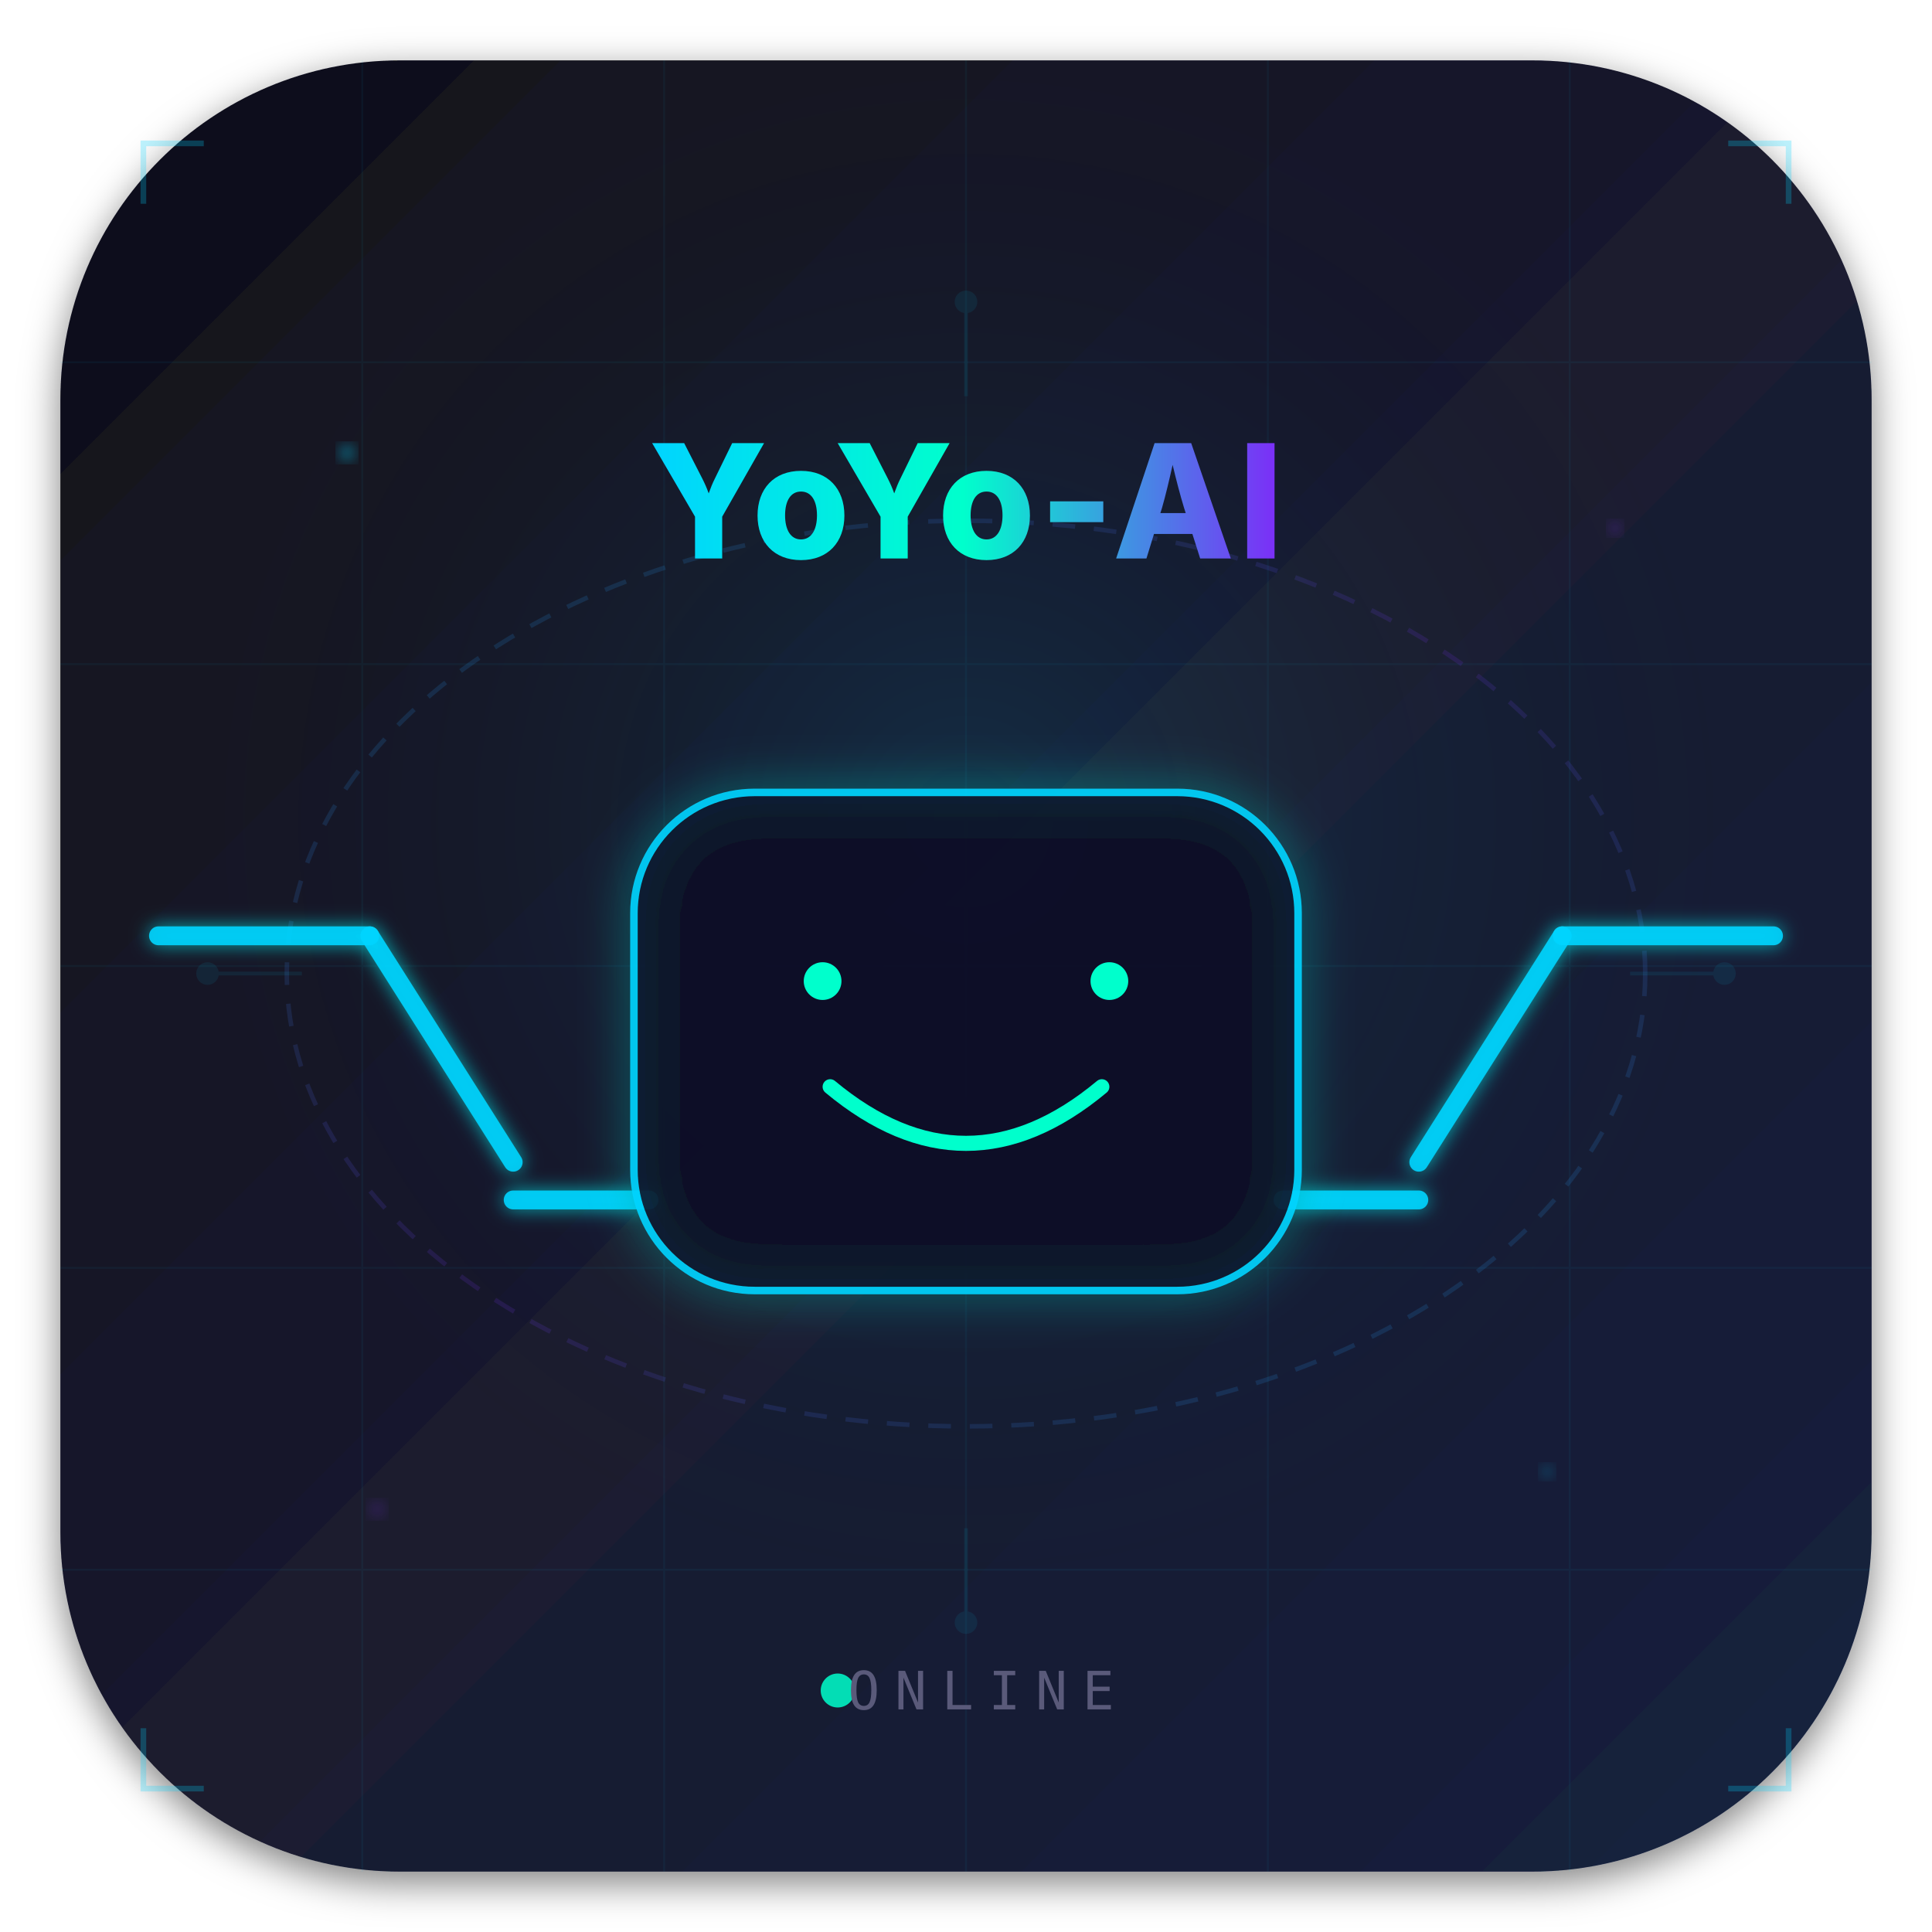
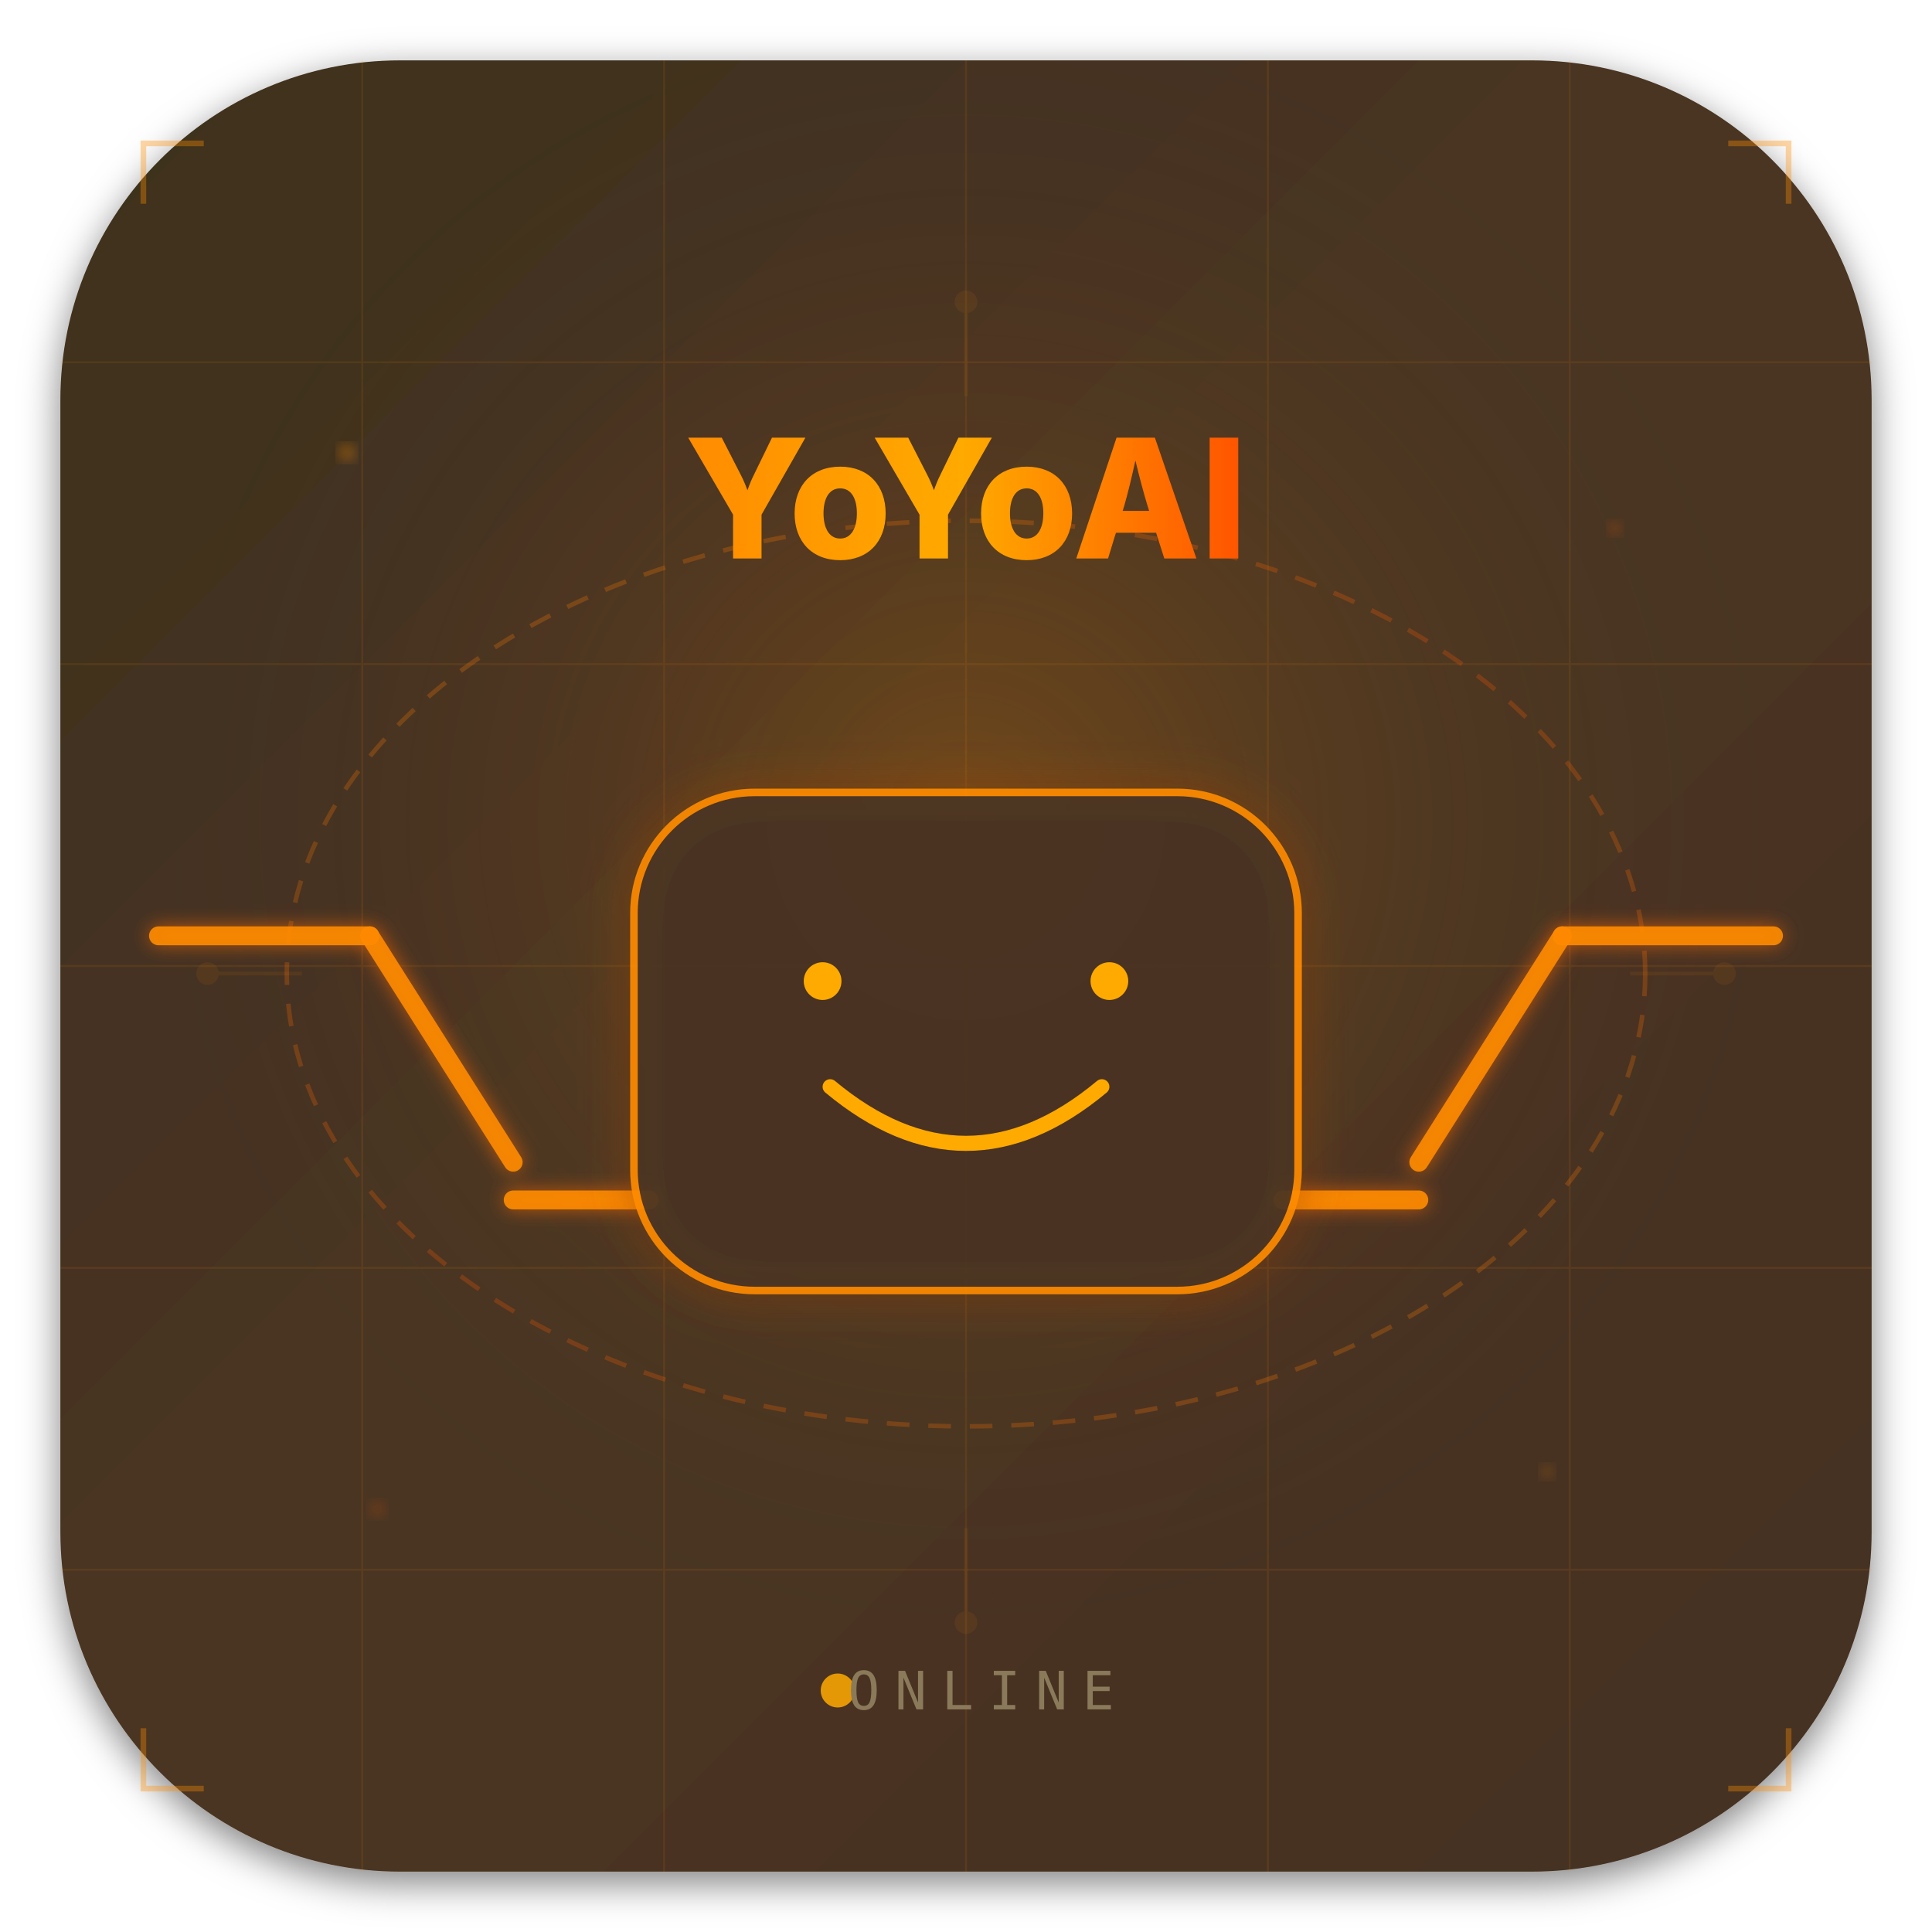
<svg xmlns="http://www.w3.org/2000/svg" viewBox="0 0 512 512" width="512" height="512">
  <defs>
    <linearGradient id="bgGrad" x1="0%" y1="0%" x2="100%" y2="100%">
-       <stop offset="0%" stop-color="#0f0f1a" />
-       <stop offset="50%" stop-color="#1a1a2e" />
-       <stop offset="100%" stop-color="#16213e" />
+       <stop offset="0%" stop-color="#3d2f1e" />
+       <stop offset="50%" stop-color="#4a3522" />
+       <stop offset="100%" stop-color="#443020" />
    </linearGradient>
    <radialGradient id="glowCenter" cx="50%" cy="42%" r="45%">
-       <stop offset="0%" stop-color="#00d4ff" stop-opacity="0.12" />
-       <stop offset="100%" stop-color="#0f0f1a" stop-opacity="0" />
+       <stop offset="0%" stop-color="#ff8c00" stop-opacity="0.22" />
+       <stop offset="100%" stop-color="#3d2f1e" stop-opacity="0" />
    </radialGradient>
    <linearGradient id="ringGrad" x1="0%" y1="0%" x2="100%" y2="100%">
-       <stop offset="0%" stop-color="#00d4ff" />
-       <stop offset="50%" stop-color="#7b2ff7" />
-       <stop offset="100%" stop-color="#00d4ff" />
+       <stop offset="0%" stop-color="#ff8c00" />
+       <stop offset="50%" stop-color="#ff5500" />
+       <stop offset="100%" stop-color="#ff8c00" />
    </linearGradient>
    <filter id="outerGlow" x="-20%" y="-20%" width="140%" height="140%">
      <feGaussianBlur in="SourceGraphic" stdDeviation="6" result="blur" />
-       <feColorMatrix in="blur" type="matrix" values="0 0 0 0 0  0 0.8 1 0 0  0 0.5 1 0 0  0 0 0 0.5 0" result="colorBlur" />
+       <feColorMatrix in="blur" type="matrix" values="1 0 0 0 0  0 0.5 0 0 0  0 0 0 0 0  0 0 0 0.5 0" result="colorBlur" />
      <feMerge>
        <feMergeNode in="colorBlur" />
        <feMergeNode in="SourceGraphic" />
      </feMerge>
    </filter>
    <filter id="shadow" x="-10%" y="-10%" width="130%" height="130%">
      <feDropShadow dx="0" dy="3" stdDeviation="5" flood-color="#000" flood-opacity="0.5" />
    </filter>
    <filter id="textGlow" x="-15%" y="-15%" width="130%" height="130%">
      <feGaussianBlur in="SourceGraphic" stdDeviation="2.5" result="blur" />
-       <feColorMatrix in="blur" type="matrix" values="0 0 0 0 0  0 0.83 1 0 0  0 0.5 1 0 0  0 0 0 0.7 0" result="colorBlur" />
+       <feColorMatrix in="blur" type="matrix" values="1 0 0 0 0  0 0.55 0 0 0  0 0 0 0 0  0 0 0 0.7 0" result="colorBlur" />
      <feMerge>
        <feMergeNode in="colorBlur" />
        <feMergeNode in="SourceGraphic" />
      </feMerge>
    </filter>
    <filter id="particleGlow">
      <feGaussianBlur stdDeviation="2" />
    </filter>
    <linearGradient id="brandGrad" x1="0%" y1="0%" x2="100%" y2="0%">
-       <stop offset="0%" stop-color="#00d4ff" />
-       <stop offset="50%" stop-color="#00ffcc" />
-       <stop offset="100%" stop-color="#7b2ff7" />
+       <stop offset="0%" stop-color="#ff8c00" />
+       <stop offset="50%" stop-color="#ffaa00" />
+       <stop offset="100%" stop-color="#ff5500" />
    </linearGradient>
  </defs>
  <rect x="16" y="16" width="480" height="480" rx="90" ry="90" fill="url(#bgGrad)" filter="url(#shadow)" />
-   <g opacity="0.05">
-     <line x1="96" y1="16" x2="96" y2="496" stroke="#00d4ff" stroke-width="0.5" />
-     <line x1="176" y1="16" x2="176" y2="496" stroke="#00d4ff" stroke-width="0.5" />
-     <line x1="256" y1="16" x2="256" y2="496" stroke="#00d4ff" stroke-width="0.5" />
-     <line x1="336" y1="16" x2="336" y2="496" stroke="#00d4ff" stroke-width="0.5" />
-     <line x1="416" y1="16" x2="416" y2="496" stroke="#00d4ff" stroke-width="0.5" />
-     <line x1="16" y1="96" x2="496" y2="96" stroke="#00d4ff" stroke-width="0.5" />
-     <line x1="16" y1="176" x2="496" y2="176" stroke="#00d4ff" stroke-width="0.5" />
-     <line x1="16" y1="256" x2="496" y2="256" stroke="#00d4ff" stroke-width="0.5" />
-     <line x1="16" y1="336" x2="496" y2="336" stroke="#00d4ff" stroke-width="0.5" />
-     <line x1="16" y1="416" x2="496" y2="416" stroke="#00d4ff" stroke-width="0.5" />
+   <g opacity="0.1">
+     <line x1="96" y1="16" x2="96" y2="496" stroke="#ff8c00" stroke-width="0.5" />
+     <line x1="176" y1="16" x2="176" y2="496" stroke="#ff8c00" stroke-width="0.5" />
+     <line x1="256" y1="16" x2="256" y2="496" stroke="#ff8c00" stroke-width="0.5" />
+     <line x1="336" y1="16" x2="336" y2="496" stroke="#ff8c00" stroke-width="0.5" />
+     <line x1="416" y1="16" x2="416" y2="496" stroke="#ff8c00" stroke-width="0.5" />
+     <line x1="16" y1="96" x2="496" y2="96" stroke="#ff8c00" stroke-width="0.5" />
+     <line x1="16" y1="176" x2="496" y2="176" stroke="#ff8c00" stroke-width="0.5" />
+     <line x1="16" y1="256" x2="496" y2="256" stroke="#ff8c00" stroke-width="0.5" />
+     <line x1="16" y1="336" x2="496" y2="336" stroke="#ff8c00" stroke-width="0.5" />
+     <line x1="16" y1="416" x2="496" y2="416" stroke="#ff8c00" stroke-width="0.5" />
  </g>
  <rect x="16" y="16" width="480" height="480" rx="90" ry="90" fill="url(#glowCenter)" />
-   <ellipse cx="256" cy="258" rx="180" ry="120" fill="none" stroke="url(#ringGrad)" stroke-width="1.2" opacity="0.15" stroke-dasharray="6 5" />
-   <circle cx="92" cy="120" r="2.5" fill="#00d4ff" opacity="0.4" filter="url(#particleGlow)">
+   <ellipse cx="256" cy="258" rx="180" ry="120" fill="none" stroke="url(#ringGrad)" stroke-width="1.2" opacity="0.25" stroke-dasharray="6 5" />
+   <circle cx="92" cy="120" r="2.5" fill="#ff8c00" opacity="0.4" filter="url(#particleGlow)">
    <animate attributeName="opacity" values="0.4;0.1;0.4" dur="3s" repeatCount="indefinite" />
  </circle>
-   <circle cx="428" cy="140" r="2" fill="#7b2ff7" opacity="0.3" filter="url(#particleGlow)">
+   <circle cx="428" cy="140" r="2" fill="#ff5500" opacity="0.3" filter="url(#particleGlow)">
    <animate attributeName="opacity" values="0.3;0.08;0.3" dur="2.5s" repeatCount="indefinite" />
  </circle>
-   <circle cx="410" cy="390" r="2" fill="#00d4ff" opacity="0.25" filter="url(#particleGlow)">
+   <circle cx="410" cy="390" r="2" fill="#ff8c00" opacity="0.25" filter="url(#particleGlow)">
    <animate attributeName="opacity" values="0.25;0.06;0.25" dur="4s" repeatCount="indefinite" />
  </circle>
-   <circle cx="100" cy="400" r="2.5" fill="#7b2ff7" opacity="0.2" filter="url(#particleGlow)">
+   <circle cx="100" cy="400" r="2.5" fill="#ff5500" opacity="0.2" filter="url(#particleGlow)">
    <animate attributeName="opacity" values="0.2;0.04;0.2" dur="3.5s" repeatCount="indefinite" />
  </circle>
-   <g stroke="#00d4ff" stroke-width="1" fill="none" opacity="0.08">
+   <g stroke="#ff8c00" stroke-width="1" fill="none" opacity="0.08">
    <path d="M256 80 L256 105" />
    <path d="M256 405 L256 430" />
    <path d="M80 258 L55 258" />
    <path d="M432 258 L457 258" />
-     <circle cx="256" cy="80" r="2.5" fill="#00d4ff" />
-     <circle cx="256" cy="430" r="2.5" fill="#00d4ff" />
-     <circle cx="55" cy="258" r="2.5" fill="#00d4ff" />
-     <circle cx="457" cy="258" r="2.5" fill="#00d4ff" />
+     <circle cx="256" cy="80" r="2.5" fill="#ff8c00" />
+     <circle cx="256" cy="430" r="2.5" fill="#ff8c00" />
+     <circle cx="55" cy="258" r="2.5" fill="#ff8c00" />
+     <circle cx="457" cy="258" r="2.5" fill="#ff8c00" />
  </g>
-   <text x="256" y="148" text-anchor="middle" fill="url(#brandGrad)" font-family="'SF Pro Display', 'Helvetica Neue', sans-serif" font-size="42" font-weight="800" letter-spacing="1">YoYo-AI</text>
+   <text x="256" y="148" text-anchor="middle" fill="url(#brandGrad)" font-family="'SF Pro Display', 'Helvetica Neue', sans-serif" font-size="44" font-weight="800" letter-spacing="0">YoYoAI</text>
  <g filter="url(#textGlow)">
-     <line x1="42" y1="248" x2="98" y2="248" stroke="#00d4ff" stroke-width="5" stroke-linecap="round" opacity="0.9" />
-     <line x1="98" y1="248" x2="136" y2="308" stroke="#00d4ff" stroke-width="5" stroke-linecap="round" opacity="0.9" />
-     <line x1="136" y1="318" x2="172" y2="318" stroke="#00d4ff" stroke-width="5" stroke-linecap="round" opacity="0.9" />
-     <line x1="340" y1="318" x2="376" y2="318" stroke="#00d4ff" stroke-width="5" stroke-linecap="round" opacity="0.9" />
-     <line x1="376" y1="308" x2="414" y2="248" stroke="#00d4ff" stroke-width="5" stroke-linecap="round" opacity="0.9" />
-     <line x1="414" y1="248" x2="470" y2="248" stroke="#00d4ff" stroke-width="5" stroke-linecap="round" opacity="0.9" />
+     <line x1="42" y1="248" x2="98" y2="248" stroke="#ff8c00" stroke-width="5" stroke-linecap="round" opacity="0.9" />
+     <line x1="98" y1="248" x2="136" y2="308" stroke="#ff8c00" stroke-width="5" stroke-linecap="round" opacity="0.9" />
+     <line x1="136" y1="318" x2="172" y2="318" stroke="#ff8c00" stroke-width="5" stroke-linecap="round" opacity="0.9" />
+     <line x1="340" y1="318" x2="376" y2="318" stroke="#ff8c00" stroke-width="5" stroke-linecap="round" opacity="0.9" />
+     <line x1="376" y1="308" x2="414" y2="248" stroke="#ff8c00" stroke-width="5" stroke-linecap="round" opacity="0.9" />
+     <line x1="414" y1="248" x2="470" y2="248" stroke="#ff8c00" stroke-width="5" stroke-linecap="round" opacity="0.9" />
  </g>
  <g filter="url(#outerGlow)">
-     <rect x="168" y="210" width="176" height="132" rx="32" ry="32" fill="#111128" stroke="#00d4ff" stroke-width="2" opacity="0.9" />
+     <rect x="168" y="210" width="176" height="132" rx="32" ry="32" fill="#4a3522" stroke="#ff8c00" stroke-width="2" opacity="0.9" />
  </g>
  <g>
-     <circle cx="218" cy="260" r="5" fill="#00ffcc" />
-     <circle cx="294" cy="260" r="5" fill="#00ffcc" />
-     <path d="M220 288 Q256 318 292 288" stroke="#00ffcc" stroke-width="4" fill="none" stroke-linecap="round" />
+     <circle cx="218" cy="260" r="5" fill="#ffaa00" />
+     <circle cx="294" cy="260" r="5" fill="#ffaa00" />
+     <path d="M220 288 Q256 318 292 288" stroke="#ffaa00" stroke-width="4" fill="none" stroke-linecap="round" />
  </g>
  <g>
-     <circle cx="222" cy="448" r="4.5" fill="#00ffcc" opacity="0.85">
+     <circle cx="222" cy="448" r="4.5" fill="#ffaa00" opacity="0.85">
      <animate attributeName="opacity" values="0.85;0.3;0.85" dur="2s" repeatCount="indefinite" />
    </circle>
-     <text x="260" y="453" text-anchor="middle" fill="#5a5a7a" font-family="'SF Mono', 'Fira Code', monospace" font-size="14" letter-spacing="4">ONLINE</text>
+     <text x="260" y="453" text-anchor="middle" fill="#8a7a5a" font-family="'SF Mono', 'Fira Code', monospace" font-size="14" letter-spacing="4">ONLINE</text>
  </g>
-   <path d="M38 54 L38 38 L54 38" stroke="#00d4ff" stroke-width="1.5" fill="none" opacity="0.25" />
-   <path d="M458 38 L474 38 L474 54" stroke="#00d4ff" stroke-width="1.5" fill="none" opacity="0.25" />
-   <path d="M38 458 L38 474 L54 474" stroke="#00d4ff" stroke-width="1.5" fill="none" opacity="0.25" />
-   <path d="M458 474 L474 474 L474 458" stroke="#00d4ff" stroke-width="1.5" fill="none" opacity="0.25" />
+   <path d="M38 54 L38 38 L54 38" stroke="#ff8c00" stroke-width="1.5" fill="none" opacity="0.35" />
+   <path d="M458 38 L474 38 L474 54" stroke="#ff8c00" stroke-width="1.5" fill="none" opacity="0.35" />
+   <path d="M38 458 L38 474 L54 474" stroke="#ff8c00" stroke-width="1.5" fill="none" opacity="0.35" />
+   <path d="M458 474 L474 474 L474 458" stroke="#ff8c00" stroke-width="1.5" fill="none" opacity="0.35" />
</svg>
